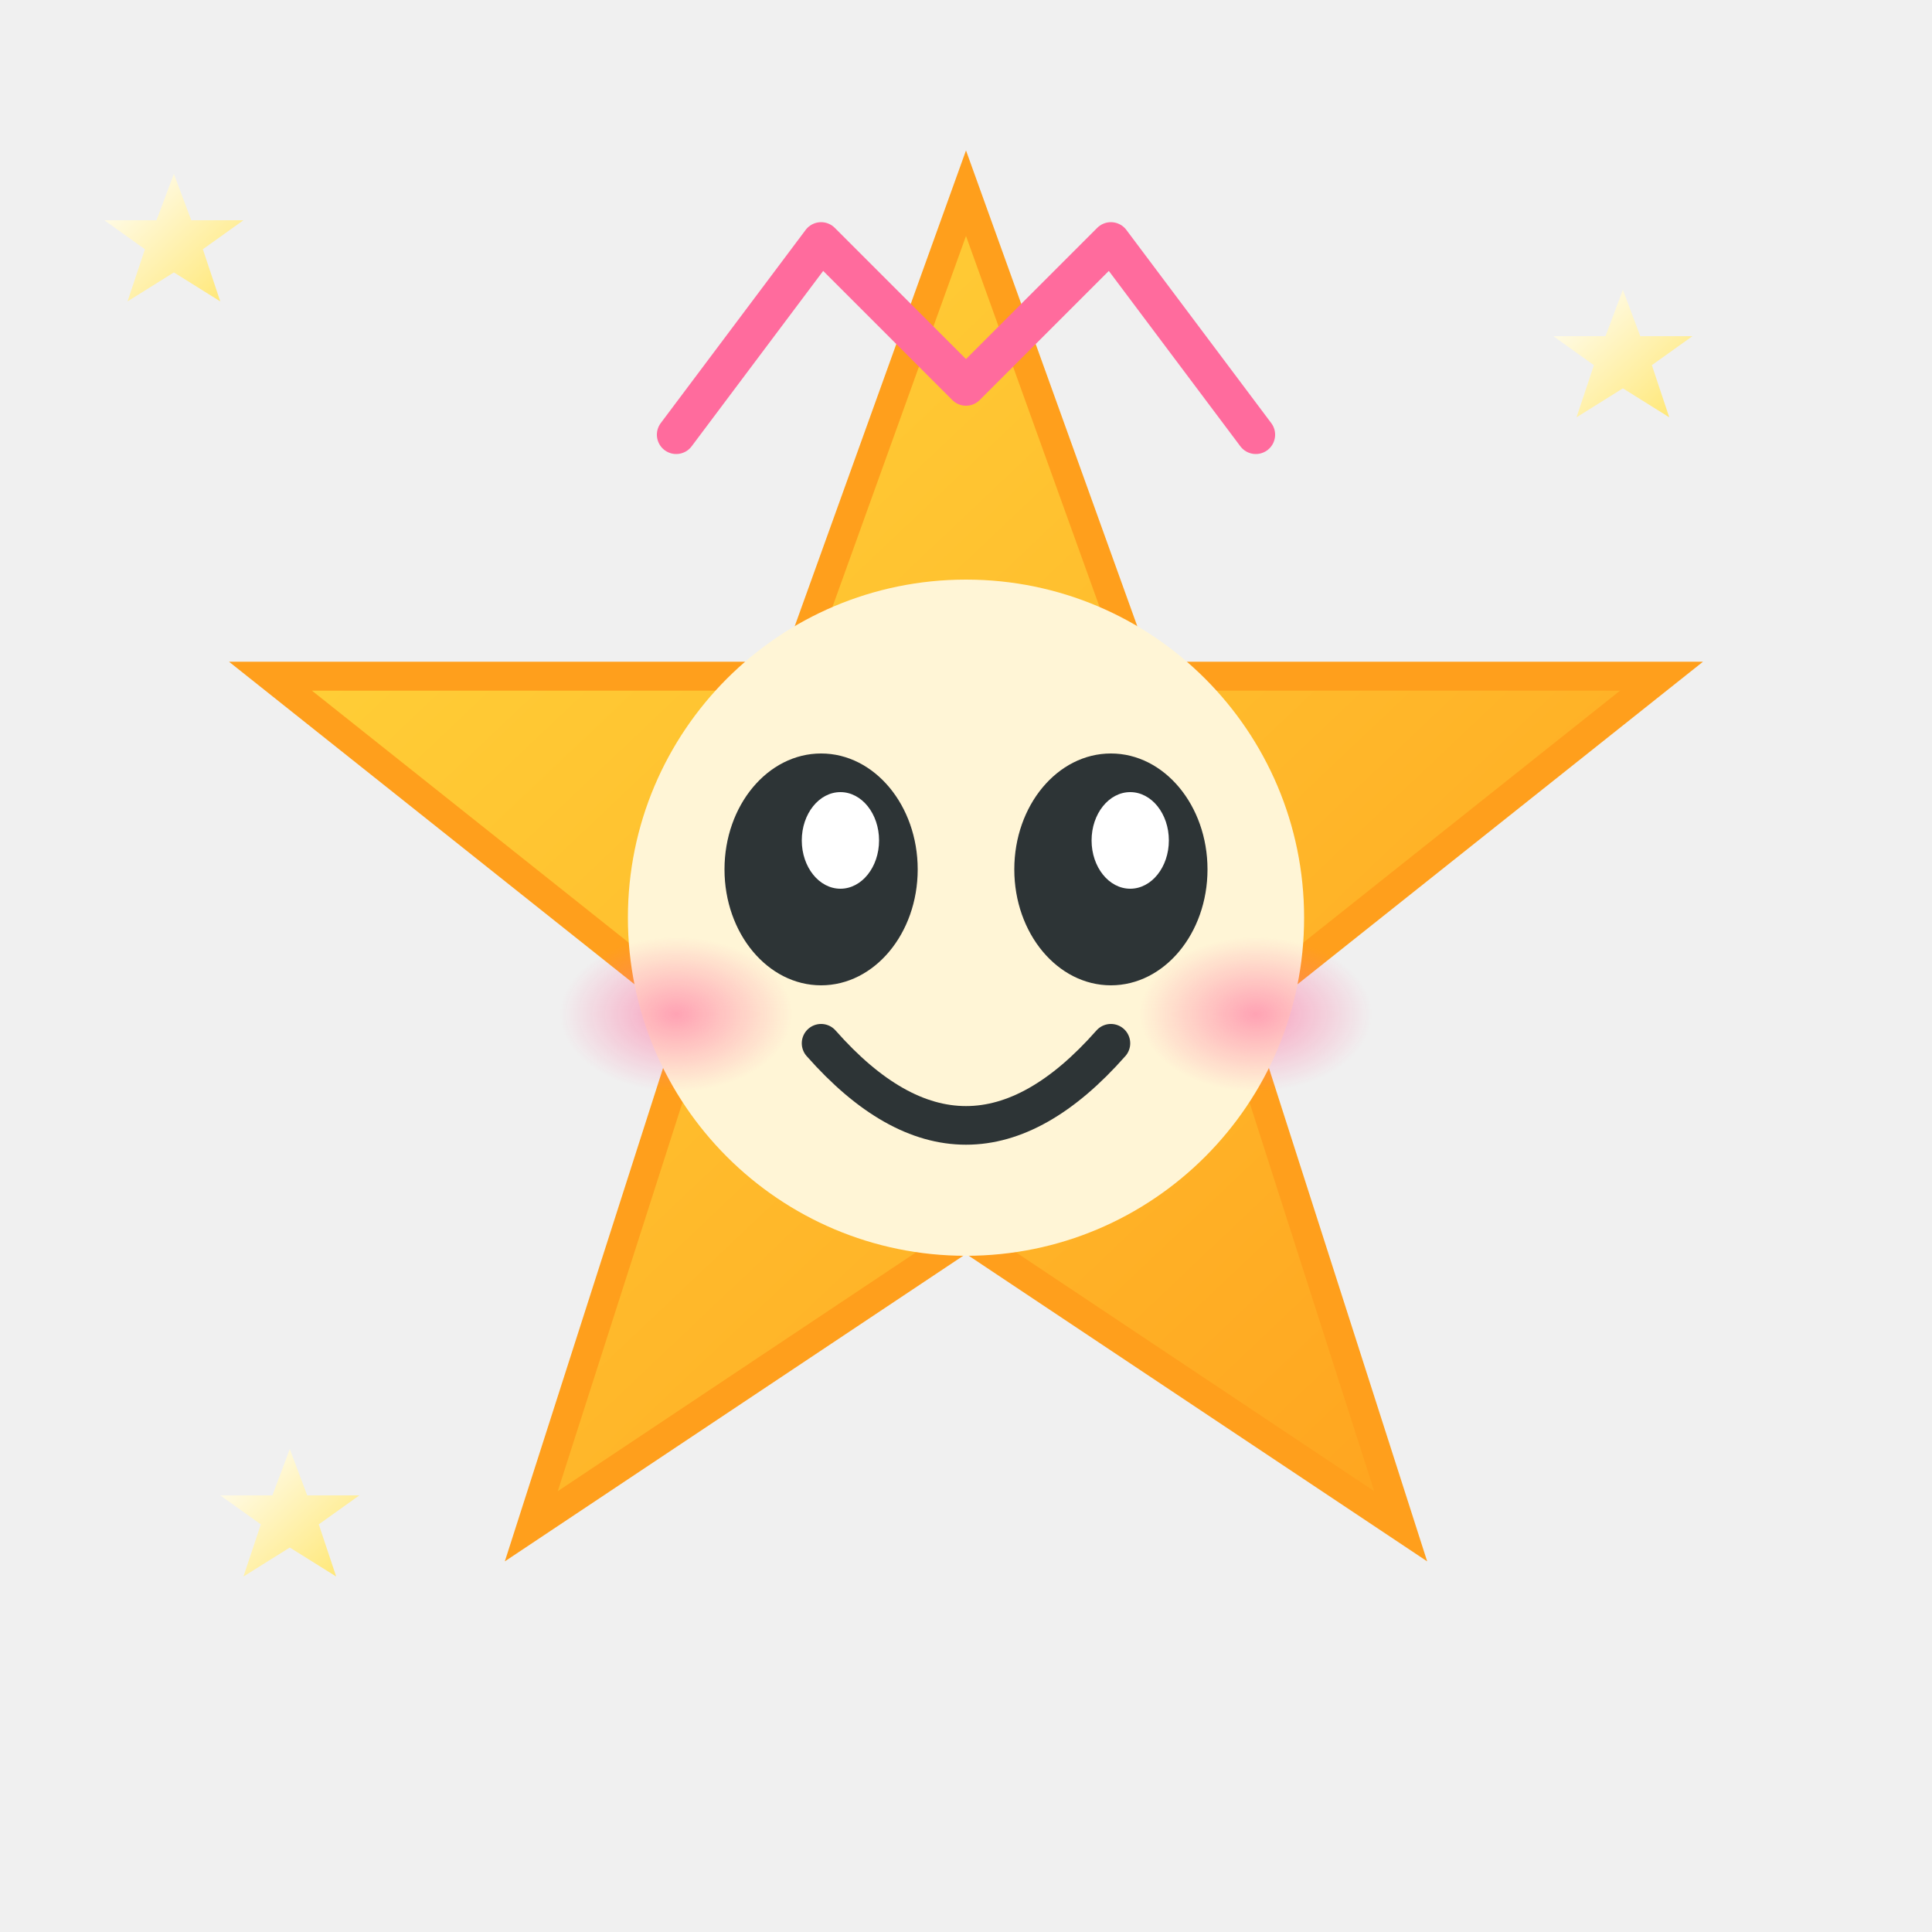
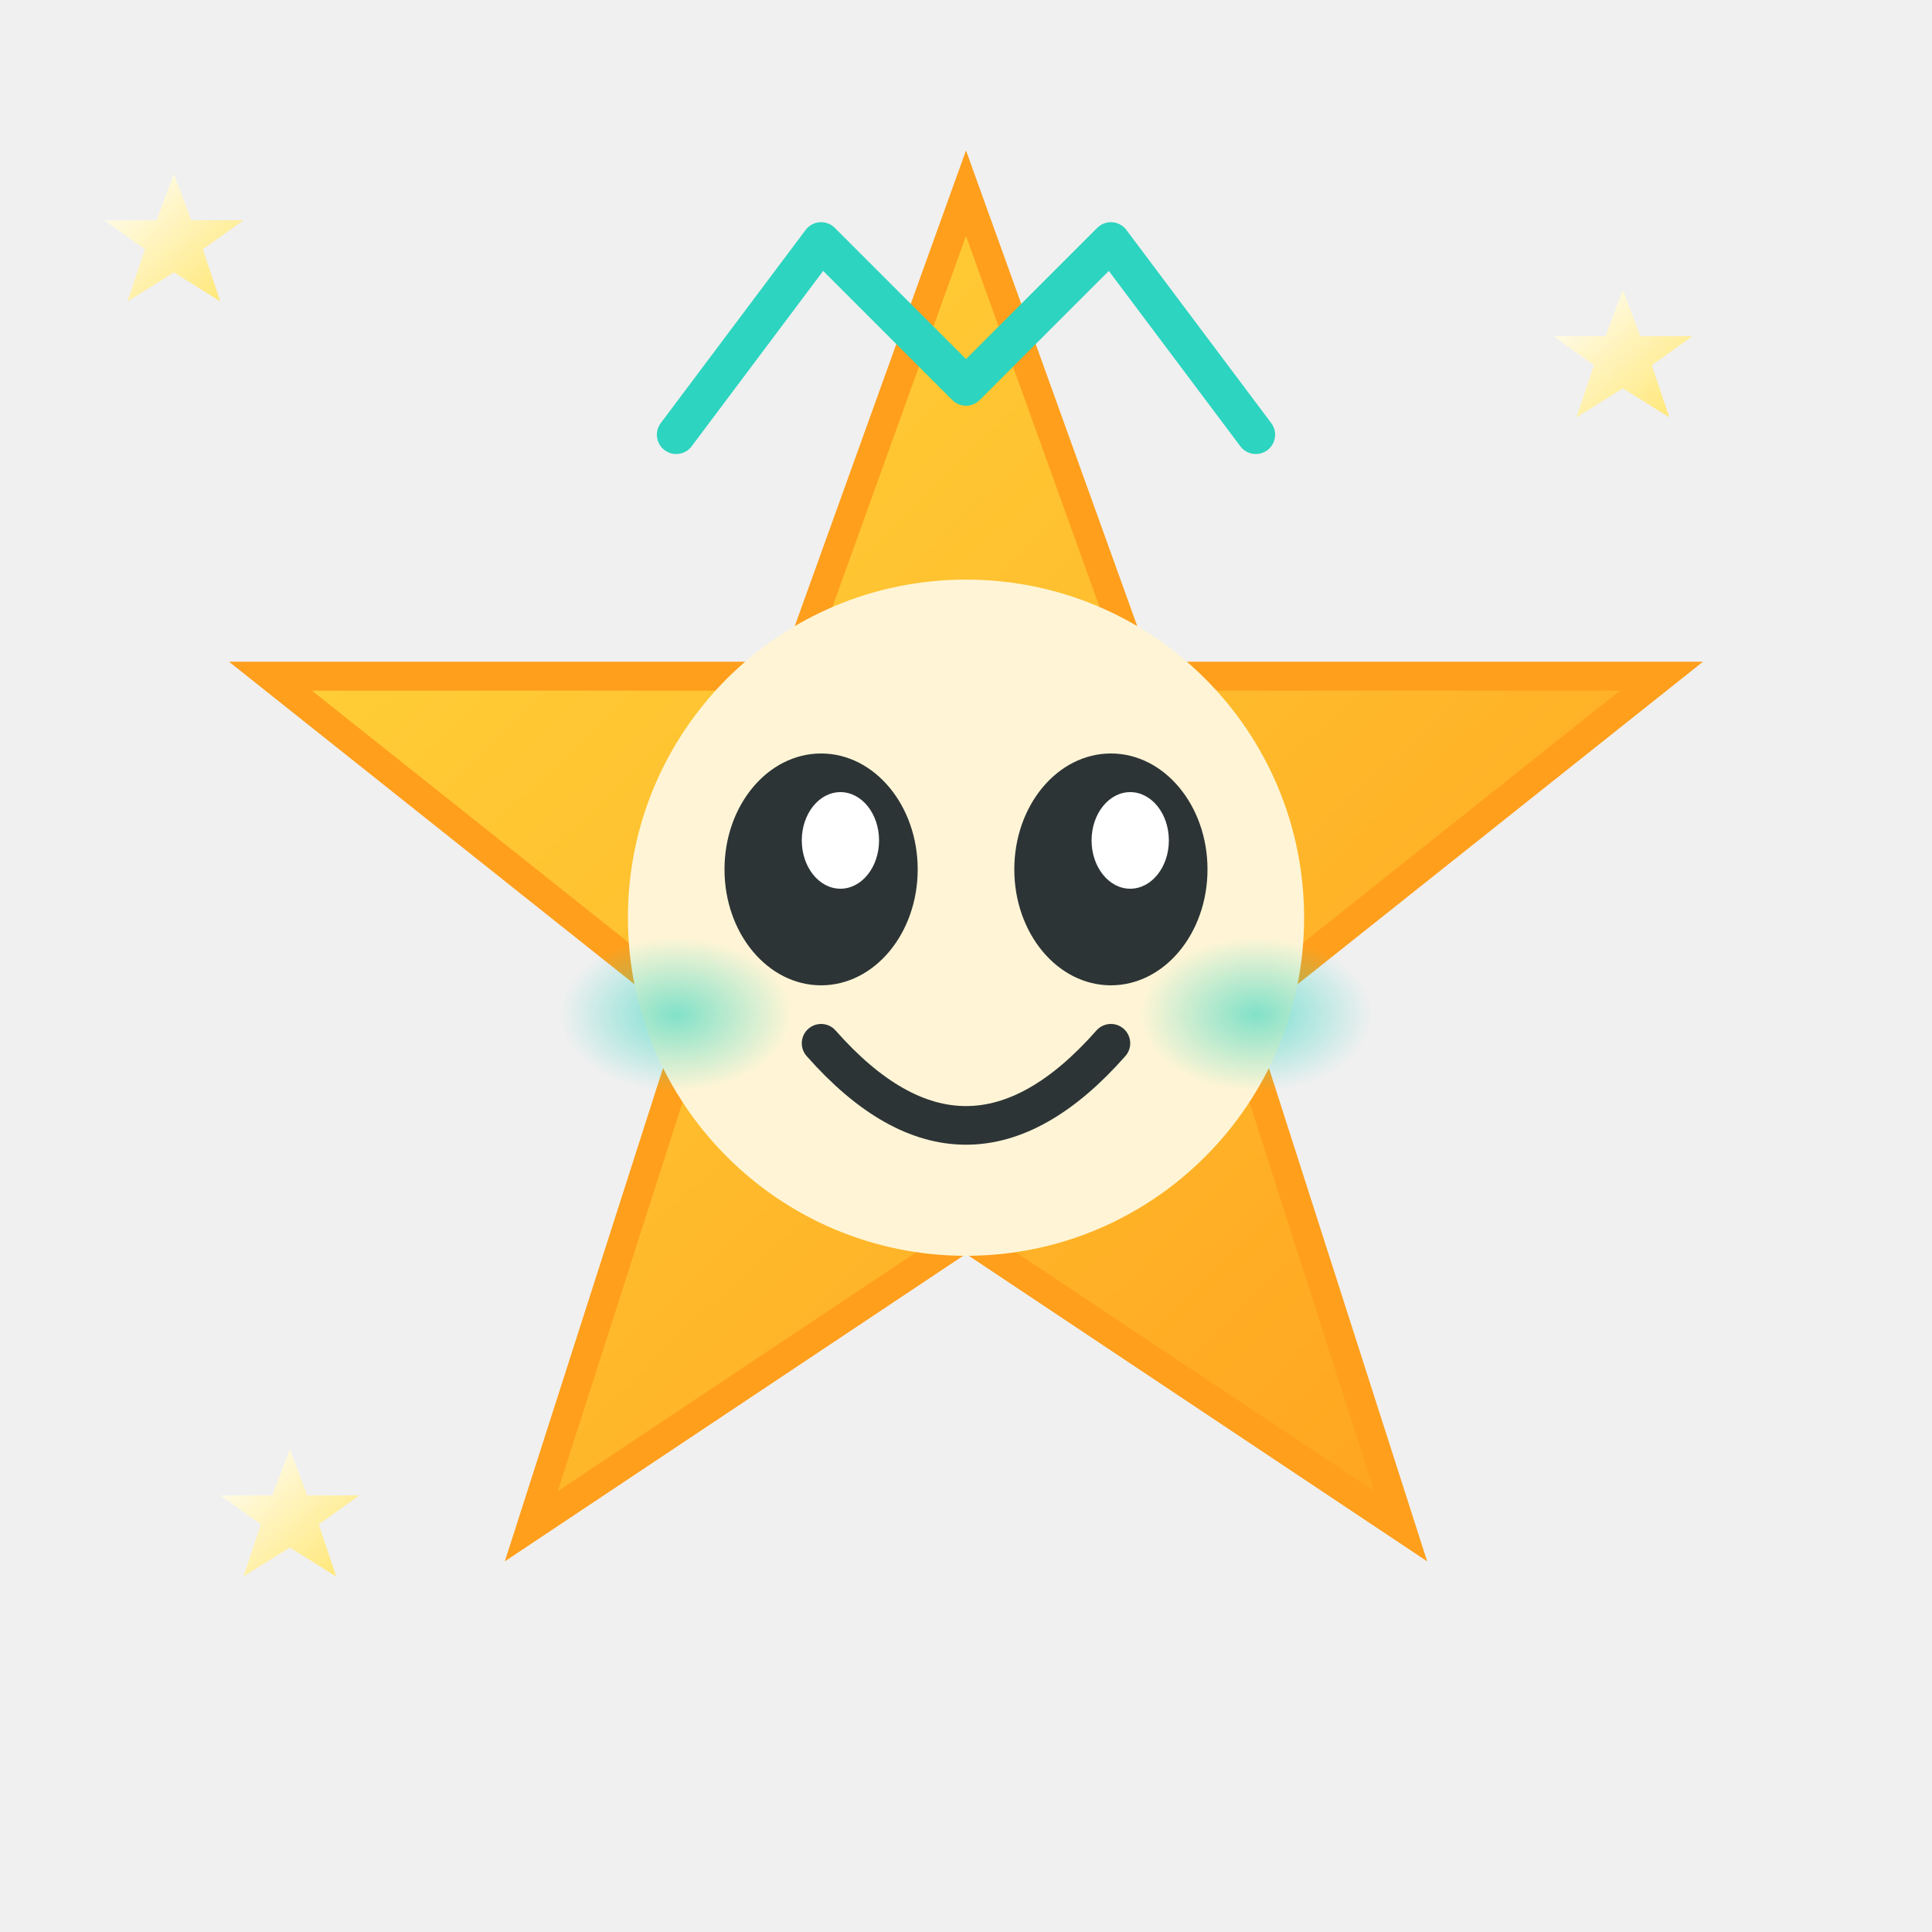
<svg xmlns="http://www.w3.org/2000/svg" viewBox="0 0 200 200">
  <defs>
    <linearGradient id="bodyGradient" x1="0%" y1="0%" x2="100%" y2="100%">
      <stop offset="0%" style="stop-color:#FFD93D" />
      <stop offset="100%" style="stop-color:#FF9F1C" />
    </linearGradient>
    <radialGradient id="cheekGradient">
-       <stop offset="0%" style="stop-color:#FF6B9D;stop-opacity:0.6" />
-       <stop offset="100%" style="stop-color:#FF6B9D;stop-opacity:0" />
+       <stop offset="0%" style="stop-color:#2DD4BF;stop-opacity:0.6" />
+       <stop offset="100%" style="stop-color:#2DD4BF;stop-opacity:0" />
    </radialGradient>
    <linearGradient id="sparkleGradient" x1="0%" y1="0%" x2="100%" y2="100%">
      <stop offset="0%" style="stop-color:#FFFFFF" />
      <stop offset="100%" style="stop-color:#FFE66D" />
    </linearGradient>
  </defs>
  <path d="M100 20 L118 70 L172 70 L128 105 L145 158 L100 128 L55 158 L72 105 L28 70 L82 70 Z" fill="url(#bodyGradient)" stroke="#FF9F1C" stroke-width="3" />
  <circle cx="100" cy="95" r="35" fill="#FFF5D6" />
  <ellipse cx="85" cy="90" rx="10" ry="12" fill="#2D3436" />
  <ellipse cx="87" cy="87" rx="4" ry="5" fill="#FFFFFF" />
  <ellipse cx="115" cy="90" rx="10" ry="12" fill="#2D3436" />
  <ellipse cx="117" cy="87" rx="4" ry="5" fill="#FFFFFF" />
  <path d="M85 108 Q100 125 115 108" fill="none" stroke="#2D3436" stroke-width="4" stroke-linecap="round" />
  <ellipse cx="70" cy="105" rx="12" ry="8" fill="url(#cheekGradient)" />
  <ellipse cx="130" cy="105" rx="12" ry="8" fill="url(#cheekGradient)" />
  <g fill="url(#sparkleGradient)">
    <polygon points="30,30 33,38 42,38 35,43 38,52 30,47 22,52 25,43 18,38 27,38" transform="scale(0.6)" />
    <polygon points="280,50 283,58 292,58 285,63 288,72 280,67 272,72 275,63 268,58 277,58" transform="scale(0.6)" />
    <polygon points="50,250 53,258 62,258 55,263 58,272 50,267 42,272 45,263 38,258 47,258" transform="scale(0.6)" />
  </g>
-   <path d="M70 45 L85 25 L100 40 L115 25 L130 45" fill="none" stroke="#FF6B9D" stroke-width="4" stroke-linecap="round" stroke-linejoin="round" />
+   <path d="M70 45 L85 25 L100 40 L115 25 L130 45" fill="none" stroke="#2DD4BF" stroke-width="4" stroke-linecap="round" stroke-linejoin="round" />
</svg>
